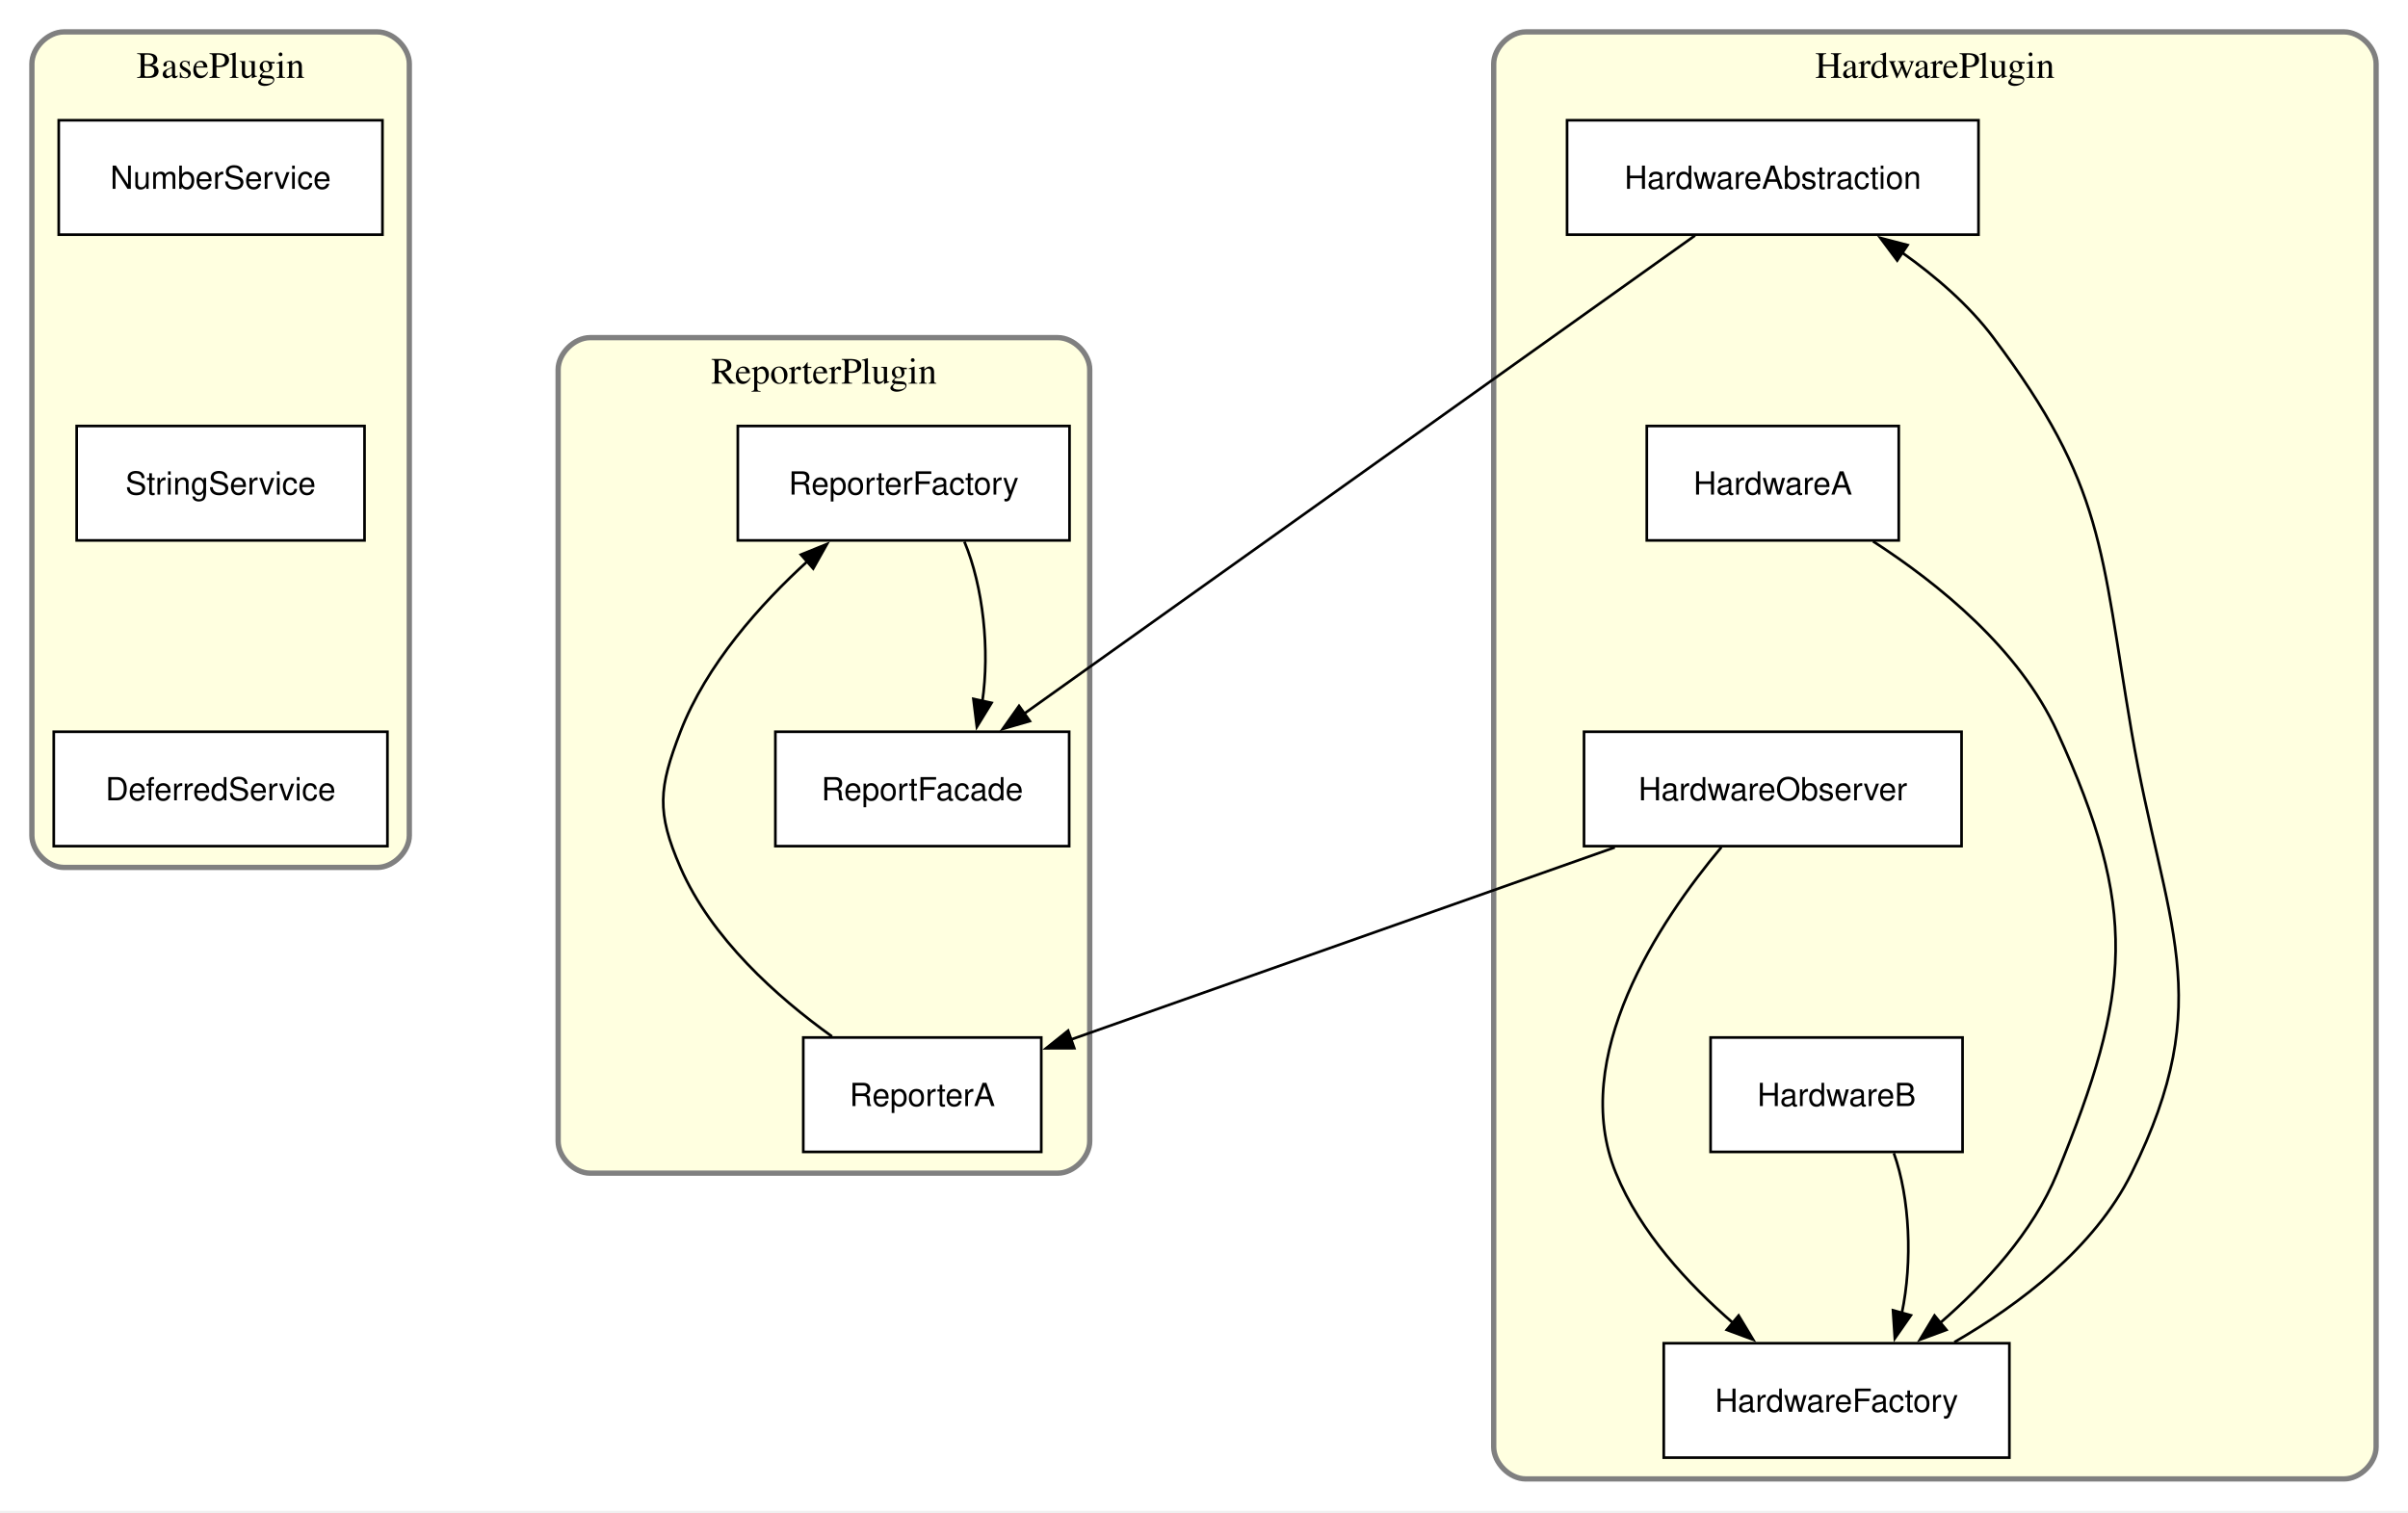
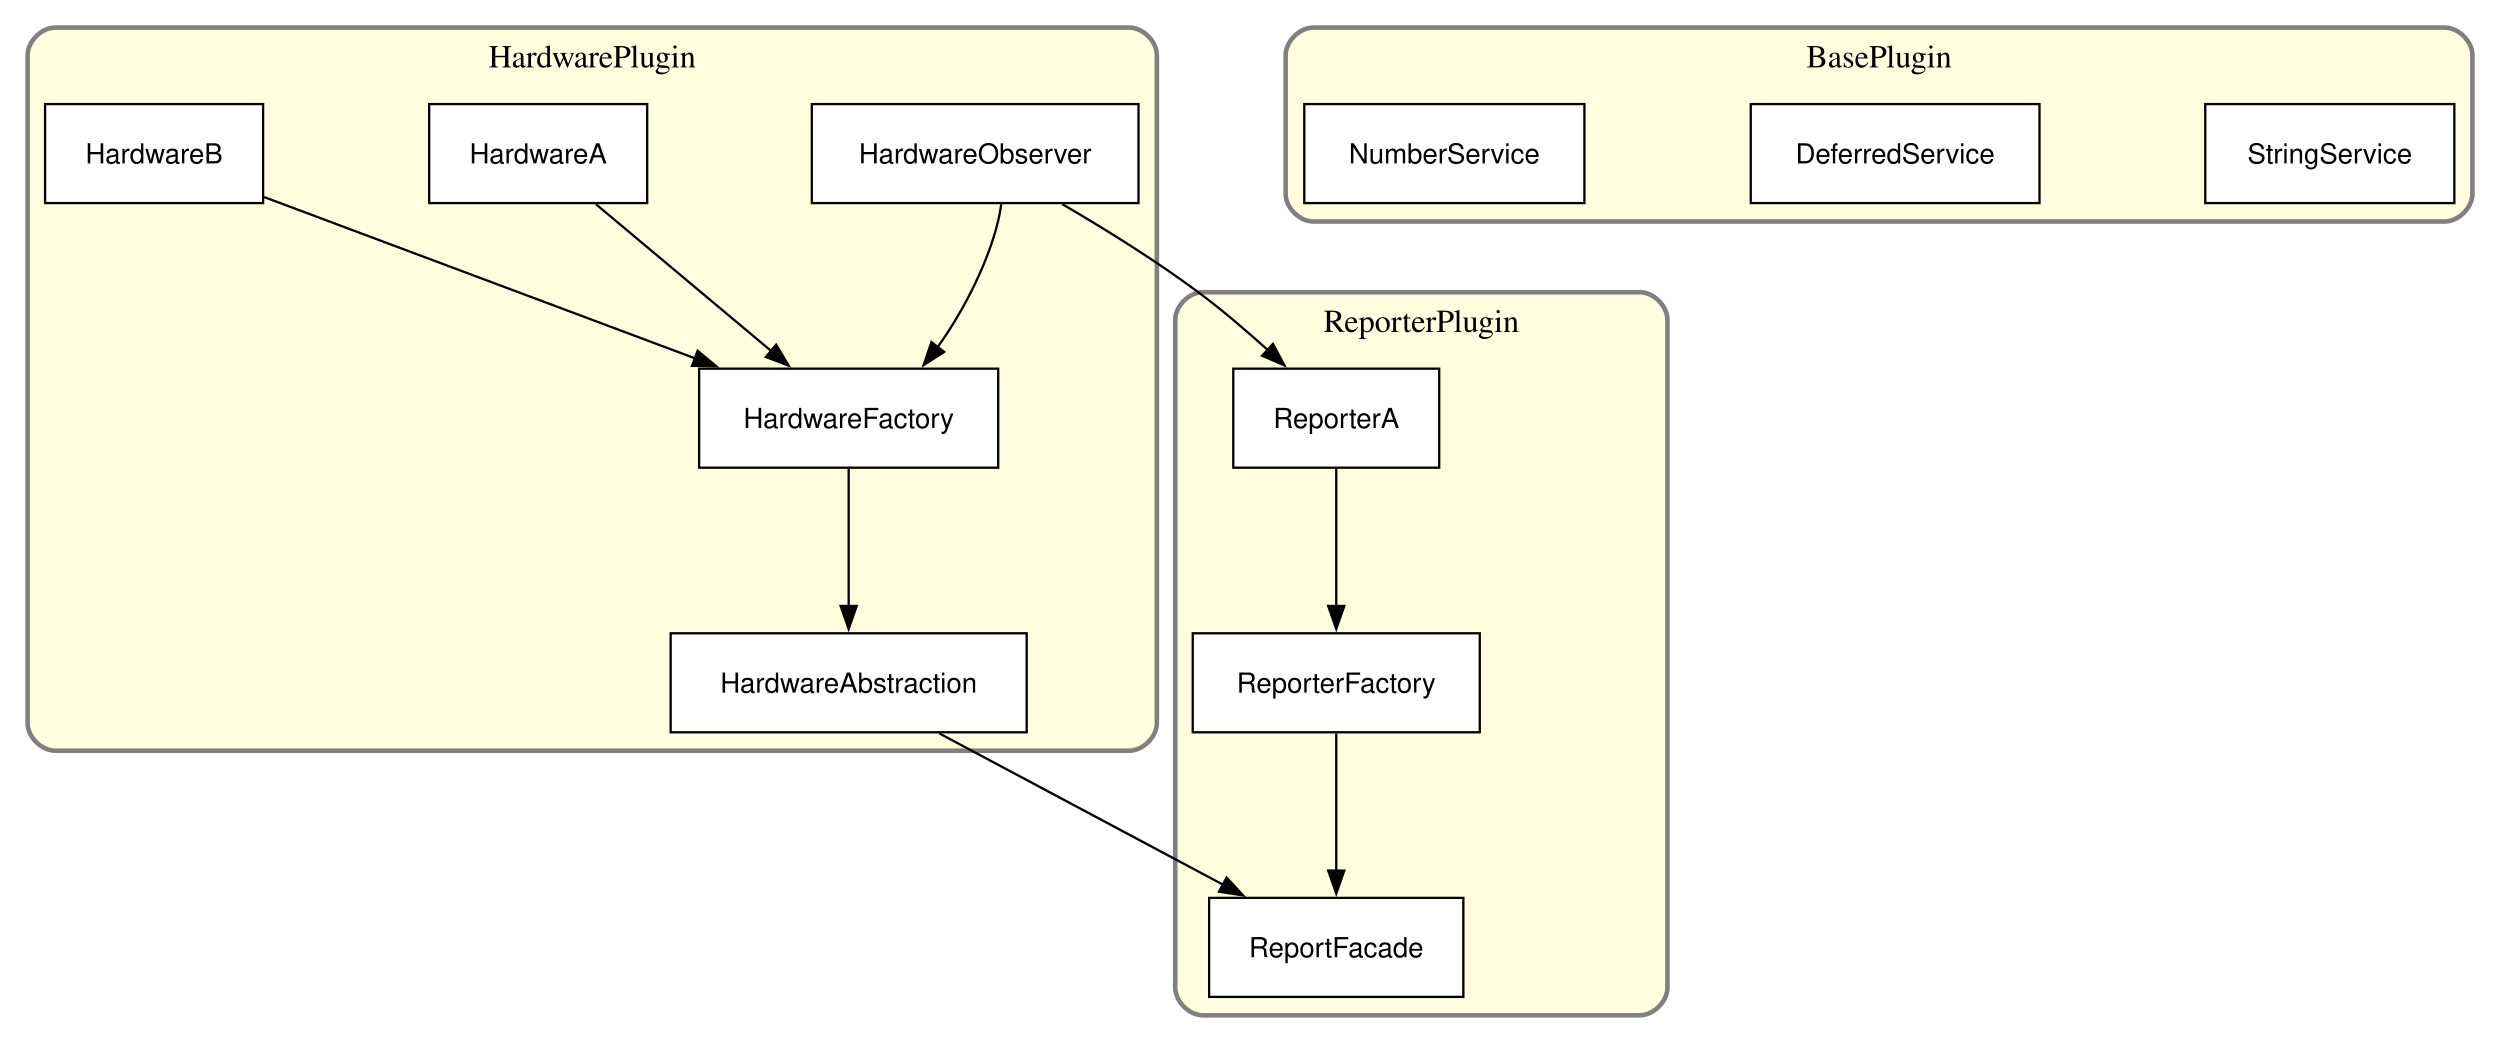
- <svg xmlns="http://www.w3.org/2000/svg" width="906pt" height="569pt" viewBox="0.00 0.00 906.00 569.00">
-   <g id="graph0" class="graph" transform="scale(1 1) rotate(0) translate(4 564.5)">
-     <polygon fill="white" stroke="none" points="-4,4 -4,-564.5 902,-564.5 902,4 -4,4" />
+ <svg xmlns="http://www.w3.org/2000/svg" width="1087pt" height="453pt" viewBox="0.00 0.00 1087.00 453.00">
+   <g id="graph0" class="graph" transform="scale(1 1) rotate(0) translate(4 449.45)">
+     <polygon fill="white" stroke="none" points="-4,4 -4,-449.45 1083,-449.45 1083,4 -4,4" />
    <g id="clust1" class="cluster">
-       <path fill="lightyellow" stroke="gray" stroke-width="2" d="M20,-238.1C20,-238.1 138,-238.1 138,-238.1 144,-238.1 150,-244.1 150,-250.1 150,-250.1 150,-540.5 150,-540.5 150,-546.5 144,-552.5 138,-552.5 138,-552.5 20,-552.5 20,-552.5 14,-552.5 8,-546.5 8,-540.5 8,-540.5 8,-250.1 8,-250.1 8,-244.1 14,-238.1 20,-238.1" />
-       <text xml:space="preserve" text-anchor="middle" x="79" y="-535.2" font-family="Times,serif" font-size="14.00">BasePlugin</text>
-     </g>
-     <g id="clust2" class="cluster">
-       <path fill="lightyellow" stroke="gray" stroke-width="2" d="M218,-123.05C218,-123.05 394,-123.05 394,-123.05 400,-123.05 406,-129.05 406,-135.05 406,-135.05 406,-425.45 406,-425.45 406,-431.45 400,-437.45 394,-437.45 394,-437.45 218,-437.45 218,-437.45 212,-437.45 206,-431.45 206,-425.45 206,-425.45 206,-135.05 206,-135.05 206,-129.05 212,-123.05 218,-123.05" />
-       <text xml:space="preserve" text-anchor="middle" x="306" y="-420.15" font-family="Times,serif" font-size="14.00">ReporterPlugin</text>
+       <path fill="lightyellow" stroke="gray" stroke-width="2" d="M519,-8C519,-8 709,-8 709,-8 715,-8 721,-14 721,-20 721,-20 721,-310.4 721,-310.4 721,-316.4 715,-322.4 709,-322.4 709,-322.4 519,-322.4 519,-322.4 513,-322.4 507,-316.4 507,-310.4 507,-310.4 507,-20 507,-20 507,-14 513,-8 519,-8" />
+       <text xml:space="preserve" text-anchor="middle" x="614" y="-305.1" font-family="Times,serif" font-size="14.00">ReporterPlugin</text>
    </g>
    <g id="clust3" class="cluster">
-       <path fill="lightyellow" stroke="gray" stroke-width="2" d="M570,-8C570,-8 878,-8 878,-8 884,-8 890,-14 890,-20 890,-20 890,-540.5 890,-540.5 890,-546.5 884,-552.5 878,-552.5 878,-552.5 570,-552.5 570,-552.5 564,-552.5 558,-546.5 558,-540.5 558,-540.5 558,-20 558,-20 558,-14 564,-8 570,-8" />
-       <text xml:space="preserve" text-anchor="middle" x="724" y="-535.2" font-family="Times,serif" font-size="14.00">HardwarePlugin</text>
+       <path fill="lightyellow" stroke="gray" stroke-width="2" d="M20,-123.05C20,-123.05 487,-123.05 487,-123.05 493,-123.05 499,-129.05 499,-135.05 499,-135.05 499,-425.45 499,-425.45 499,-431.45 493,-437.45 487,-437.45 487,-437.45 20,-437.45 20,-437.45 14,-437.45 8,-431.45 8,-425.45 8,-425.45 8,-135.05 8,-135.05 8,-129.05 14,-123.05 20,-123.05" />
+       <text xml:space="preserve" text-anchor="middle" x="253.5" y="-420.15" font-family="Times,serif" font-size="14.00">HardwarePlugin</text>
+     </g>
+     <g id="clust4" class="cluster">
+       <path fill="lightyellow" stroke="gray" stroke-width="2" d="M567,-353.15C567,-353.15 1059,-353.15 1059,-353.15 1065,-353.15 1071,-359.15 1071,-365.15 1071,-365.15 1071,-425.45 1071,-425.45 1071,-431.45 1065,-437.45 1059,-437.45 1059,-437.45 567,-437.45 567,-437.45 561,-437.45 555,-431.45 555,-425.45 555,-425.45 555,-365.15 555,-365.15 555,-359.15 561,-353.15 567,-353.15" />
+       <text xml:space="preserve" text-anchor="middle" x="813" y="-420.15" font-family="Times,serif" font-size="14.00">BasePlugin</text>
    </g>
    <g id="node1" class="node">
-       <polygon fill="white" stroke="black" points="139.9,-519.25 18.1,-519.25 18.1,-476.2 139.9,-476.2 139.9,-519.25" />
-       <text xml:space="preserve" text-anchor="middle" x="79" y="-493.45" font-family="Helvetica,sans-Serif" font-size="12.00">NumberService</text>
+       <polygon fill="white" stroke="black" points="621.77,-289.15 532.23,-289.15 532.23,-246.1 621.77,-246.1 621.77,-289.15" />
+       <text xml:space="preserve" text-anchor="middle" x="577" y="-263.35" font-family="Helvetica,sans-Serif" font-size="12.00">ReporterA</text>
    </g>
    <g id="node2" class="node">
-       <polygon fill="white" stroke="black" points="133.15,-404.2 24.85,-404.2 24.85,-361.15 133.15,-361.15 133.15,-404.2" />
-       <text xml:space="preserve" text-anchor="middle" x="79" y="-378.4" font-family="Helvetica,sans-Serif" font-size="12.00">StringService</text>
+       <polygon fill="white" stroke="black" points="639.4,-174.1 514.6,-174.1 514.6,-131.05 639.4,-131.05 639.4,-174.1" />
+       <text xml:space="preserve" text-anchor="middle" x="577" y="-148.3" font-family="Helvetica,sans-Serif" font-size="12.00">ReporterFactory</text>
+     </g>
+     <g id="edge4" class="edge">
+       <path fill="none" stroke="black" d="M577,-245.63C577,-228.81 577,-204.94 577,-185.72" />
+       <polygon fill="black" stroke="black" points="580.5,-185.97 577,-175.97 573.5,-185.98 580.5,-185.97" />
    </g>
    <g id="node3" class="node">
-       <polygon fill="white" stroke="black" points="141.77,-289.15 16.23,-289.15 16.23,-246.1 141.77,-246.1 141.77,-289.15" />
-       <text xml:space="preserve" text-anchor="middle" x="79" y="-263.35" font-family="Helvetica,sans-Serif" font-size="12.00">DeferredService</text>
+       <polygon fill="white" stroke="black" points="632.27,-59.05 521.73,-59.05 521.73,-16 632.27,-16 632.27,-59.05" />
+       <text xml:space="preserve" text-anchor="middle" x="577" y="-33.25" font-family="Helvetica,sans-Serif" font-size="12.00">ReportFacade</text>
+     </g>
+     <g id="edge3" class="edge">
+       <path fill="none" stroke="black" d="M577,-130.58C577,-113.76 577,-89.89 577,-70.67" />
+       <polygon fill="black" stroke="black" points="580.5,-70.92 577,-60.92 573.5,-70.93 580.5,-70.92" />
    </g>
    <g id="node4" class="node">
-       <polygon fill="white" stroke="black" points="398.4,-404.2 273.6,-404.2 273.6,-361.15 398.4,-361.15 398.4,-404.2" />
-       <text xml:space="preserve" text-anchor="middle" x="336" y="-378.4" font-family="Helvetica,sans-Serif" font-size="12.00">ReporterFactory</text>
+       <polygon fill="white" stroke="black" points="491.02,-404.2 348.98,-404.2 348.98,-361.15 491.02,-361.15 491.02,-404.2" />
+       <text xml:space="preserve" text-anchor="middle" x="420" y="-378.4" font-family="Helvetica,sans-Serif" font-size="12.00">HardwareObserver</text>
+     </g>
+     <g id="edge7" class="edge">
+       <path fill="none" stroke="black" d="M457.88,-360.69C476.25,-349.98 498.32,-336.3 517,-322.4 527.31,-314.73 537.95,-305.64 547.35,-297.13" />
+       <polygon fill="black" stroke="black" points="549.49,-299.92 554.48,-290.57 544.75,-294.77 549.49,-299.92" />
+     </g>
+     <g id="node7" class="node">
+       <polygon fill="white" stroke="black" points="430.02,-289.15 299.98,-289.15 299.98,-246.1 430.02,-246.1 430.02,-289.15" />
+       <text xml:space="preserve" text-anchor="middle" x="365" y="-263.35" font-family="Helvetica,sans-Serif" font-size="12.00">HardwareFactory</text>
+     </g>
+     <g id="edge8" class="edge">
+       <path fill="none" stroke="black" d="M431.34,-360.68C429.09,-343.15 417.68,-317.95 403.56,-298.35" />
+       <polygon fill="black" stroke="black" points="406.51,-296.44 397.6,-290.71 400.99,-300.74 406.51,-296.44" />
+     </g>
+     <g id="node5" class="node">
+       <polygon fill="white" stroke="black" points="110.4,-404.2 15.6,-404.2 15.6,-361.15 110.4,-361.15 110.4,-404.2" />
+       <text xml:space="preserve" text-anchor="middle" x="63" y="-378.4" font-family="Helvetica,sans-Serif" font-size="12.00">HardwareB</text>
+     </g>
+     <g id="edge9" class="edge">
+       <path fill="none" stroke="black" d="M110.85,-363.76C161.4,-344.84 241.48,-314.86 298.23,-293.62" />
+       <polygon fill="black" stroke="black" points="299.34,-296.94 307.48,-290.16 296.89,-290.38 299.34,-296.94" />
    </g>
    <g id="node6" class="node">
-       <polygon fill="white" stroke="black" points="398.27,-289.15 287.73,-289.15 287.73,-246.1 398.27,-246.1 398.27,-289.15" />
-       <text xml:space="preserve" text-anchor="middle" x="343" y="-263.35" font-family="Helvetica,sans-Serif" font-size="12.00">ReportFacade</text>
-     </g>
-     <g id="edge9" class="edge">
-       <path fill="none" stroke="black" d="M358.85,-360.68C365.95,-343.78 368.45,-319.77 365.6,-300.5" />
-       <polygon fill="black" stroke="black" points="369.08,-300.02 363.54,-290.99 362.24,-301.51 369.08,-300.02" />
-     </g>
-     <g id="node5" class="node">
-       <polygon fill="white" stroke="black" points="387.77,-174.1 298.23,-174.1 298.23,-131.05 387.77,-131.05 387.77,-174.1" />
-       <text xml:space="preserve" text-anchor="middle" x="343" y="-148.3" font-family="Helvetica,sans-Serif" font-size="12.00">ReporterA</text>
+       <polygon fill="white" stroke="black" points="277.4,-404.2 182.6,-404.2 182.6,-361.15 277.4,-361.15 277.4,-404.2" />
+       <text xml:space="preserve" text-anchor="middle" x="230" y="-378.4" font-family="Helvetica,sans-Serif" font-size="12.00">HardwareA</text>
    </g>
    <g id="edge10" class="edge">
-       <path fill="none" stroke="black" d="M309.03,-174.49C288.3,-189.37 263.63,-211.42 252,-238.1 242.93,-258.9 243.83,-267.98 252,-289.15 261.76,-314.42 281.99,-337.06 300.14,-353.61" />
-       <polygon fill="black" stroke="black" points="297.34,-355.8 307.16,-359.78 301.96,-350.55 297.34,-355.8" />
-     </g>
-     <g id="node7" class="node">
-       <polygon fill="white" stroke="black" points="740.4,-519.25 585.6,-519.25 585.6,-476.2 740.4,-476.2 740.4,-519.25" />
-       <text xml:space="preserve" text-anchor="middle" x="663" y="-493.45" font-family="Helvetica,sans-Serif" font-size="12.00">HardwareAbstraction</text>
-     </g>
-     <g id="edge11" class="edge">
-       <path fill="none" stroke="black" d="M633.75,-475.88C575.67,-434.47 445.8,-341.9 381.12,-295.79" />
-       <polygon fill="black" stroke="black" points="383.47,-293.17 373.29,-290.22 379.41,-298.87 383.47,-293.17" />
+       <path fill="none" stroke="black" d="M255.08,-360.68C276.58,-342.67 307.74,-316.58 331.39,-296.77" />
+       <polygon fill="black" stroke="black" points="333.48,-299.59 338.9,-290.48 328.98,-294.22 333.48,-299.59" />
    </g>
    <g id="node8" class="node">
-       <polygon fill="white" stroke="black" points="710.4,-404.2 615.6,-404.2 615.6,-361.15 710.4,-361.15 710.4,-404.2" />
-       <text xml:space="preserve" text-anchor="middle" x="663" y="-378.4" font-family="Helvetica,sans-Serif" font-size="12.00">HardwareA</text>
+       <polygon fill="white" stroke="black" points="442.4,-174.1 287.6,-174.1 287.6,-131.05 442.4,-131.05 442.4,-174.1" />
+       <text xml:space="preserve" text-anchor="middle" x="365" y="-148.3" font-family="Helvetica,sans-Serif" font-size="12.00">HardwareAbstraction</text>
+     </g>
+     <g id="edge5" class="edge">
+       <path fill="none" stroke="black" d="M365,-245.63C365,-228.81 365,-204.94 365,-185.72" />
+       <polygon fill="black" stroke="black" points="368.5,-185.97 365,-175.97 361.5,-185.98 368.5,-185.97" />
+     </g>
+     <g id="edge6" class="edge">
+       <path fill="none" stroke="black" d="M404.38,-130.58C439.33,-111.94 490.54,-84.63 528.11,-64.6" />
+       <polygon fill="black" stroke="black" points="529.32,-67.92 536.5,-60.12 526.03,-61.74 529.32,-67.92" />
    </g>
    <g id="node9" class="node">
-       <polygon fill="white" stroke="black" points="734.02,-289.15 591.98,-289.15 591.98,-246.1 734.02,-246.1 734.02,-289.15" />
-       <text xml:space="preserve" text-anchor="middle" x="663" y="-263.35" font-family="Helvetica,sans-Serif" font-size="12.00">HardwareObserver</text>
+       <polygon fill="white" stroke="black" points="684.9,-404.2 563.1,-404.2 563.1,-361.15 684.9,-361.15 684.9,-404.2" />
+       <text xml:space="preserve" text-anchor="middle" x="624" y="-378.4" font-family="Helvetica,sans-Serif" font-size="12.00">NumberService</text>
+     </g>
+     <g id="node10" class="node">
+       <polygon fill="white" stroke="black" points="882.77,-404.2 757.23,-404.2 757.23,-361.15 882.77,-361.15 882.77,-404.2" />
+       <text xml:space="preserve" text-anchor="middle" x="820" y="-378.4" font-family="Helvetica,sans-Serif" font-size="12.00">DeferredService</text>
    </g>
    <g id="node11" class="node">
-       <polygon fill="white" stroke="black" points="752.02,-59.05 621.98,-59.05 621.98,-16 752.02,-16 752.02,-59.05" />
-       <text xml:space="preserve" text-anchor="middle" x="687" y="-33.25" font-family="Helvetica,sans-Serif" font-size="12.00">HardwareFactory</text>
-     </g>
-     <g id="edge12" class="edge">
-       <path fill="none" stroke="black" d="M700.72,-360.81C725.48,-344.8 755.8,-320.19 770,-289.15 800.7,-222.01 797.94,-191.38 770,-123.05 760.92,-100.84 742.88,-81.32 725.93,-66.65" />
-       <polygon fill="black" stroke="black" points="728.32,-64.08 718.38,-60.4 723.85,-69.47 728.32,-64.08" />
-     </g>
-     <g id="edge13" class="edge">
-       <path fill="none" stroke="black" d="M603.56,-245.63C544.98,-224.93 456.15,-193.55 398.85,-173.3" />
-       <polygon fill="black" stroke="black" points="400.2,-170.07 389.6,-170.04 397.87,-176.67 400.2,-170.07" />
-     </g>
-     <g id="node10" class="node">
-       <polygon fill="white" stroke="black" points="734.4,-174.1 639.6,-174.1 639.6,-131.05 734.4,-131.05 734.4,-174.1" />
-       <text xml:space="preserve" text-anchor="middle" x="687" y="-148.3" font-family="Helvetica,sans-Serif" font-size="12.00">HardwareB</text>
-     </g>
-     <g id="edge14" class="edge">
-       <path fill="none" stroke="black" d="M643.66,-245.71C620.28,-217.77 586.15,-166.7 604,-123.05 613.08,-100.84 631.12,-81.32 648.07,-66.65" />
-       <polygon fill="black" stroke="black" points="650.15,-69.47 655.62,-60.4 645.68,-64.08 650.15,-69.47" />
-     </g>
-     <g id="edge15" class="edge">
-       <path fill="none" stroke="black" d="M708.55,-130.58C714.61,-113.68 715.61,-89.67 711.57,-70.4" />
-       <polygon fill="black" stroke="black" points="714.97,-69.56 708.92,-60.87 708.23,-71.44 714.97,-69.56" />
-     </g>
-     <g id="edge16" class="edge">
-       <path fill="none" stroke="black" d="M731.32,-59.46C755.83,-73.64 784.07,-94.94 798,-123.05 830.77,-189.2 810.39,-216.37 798,-289.15 786.28,-358 787.93,-381.59 746,-437.45 736.77,-449.75 724.24,-460.53 711.73,-469.4" />
-       <polygon fill="black" stroke="black" points="709.81,-466.47 703.47,-474.96 713.72,-472.28 709.81,-466.47" />
+       <polygon fill="white" stroke="black" points="1063.15,-404.2 954.85,-404.2 954.85,-361.15 1063.15,-361.15 1063.15,-404.2" />
+       <text xml:space="preserve" text-anchor="middle" x="1009" y="-378.4" font-family="Helvetica,sans-Serif" font-size="12.00">StringService</text>
    </g>
  </g>
</svg>
